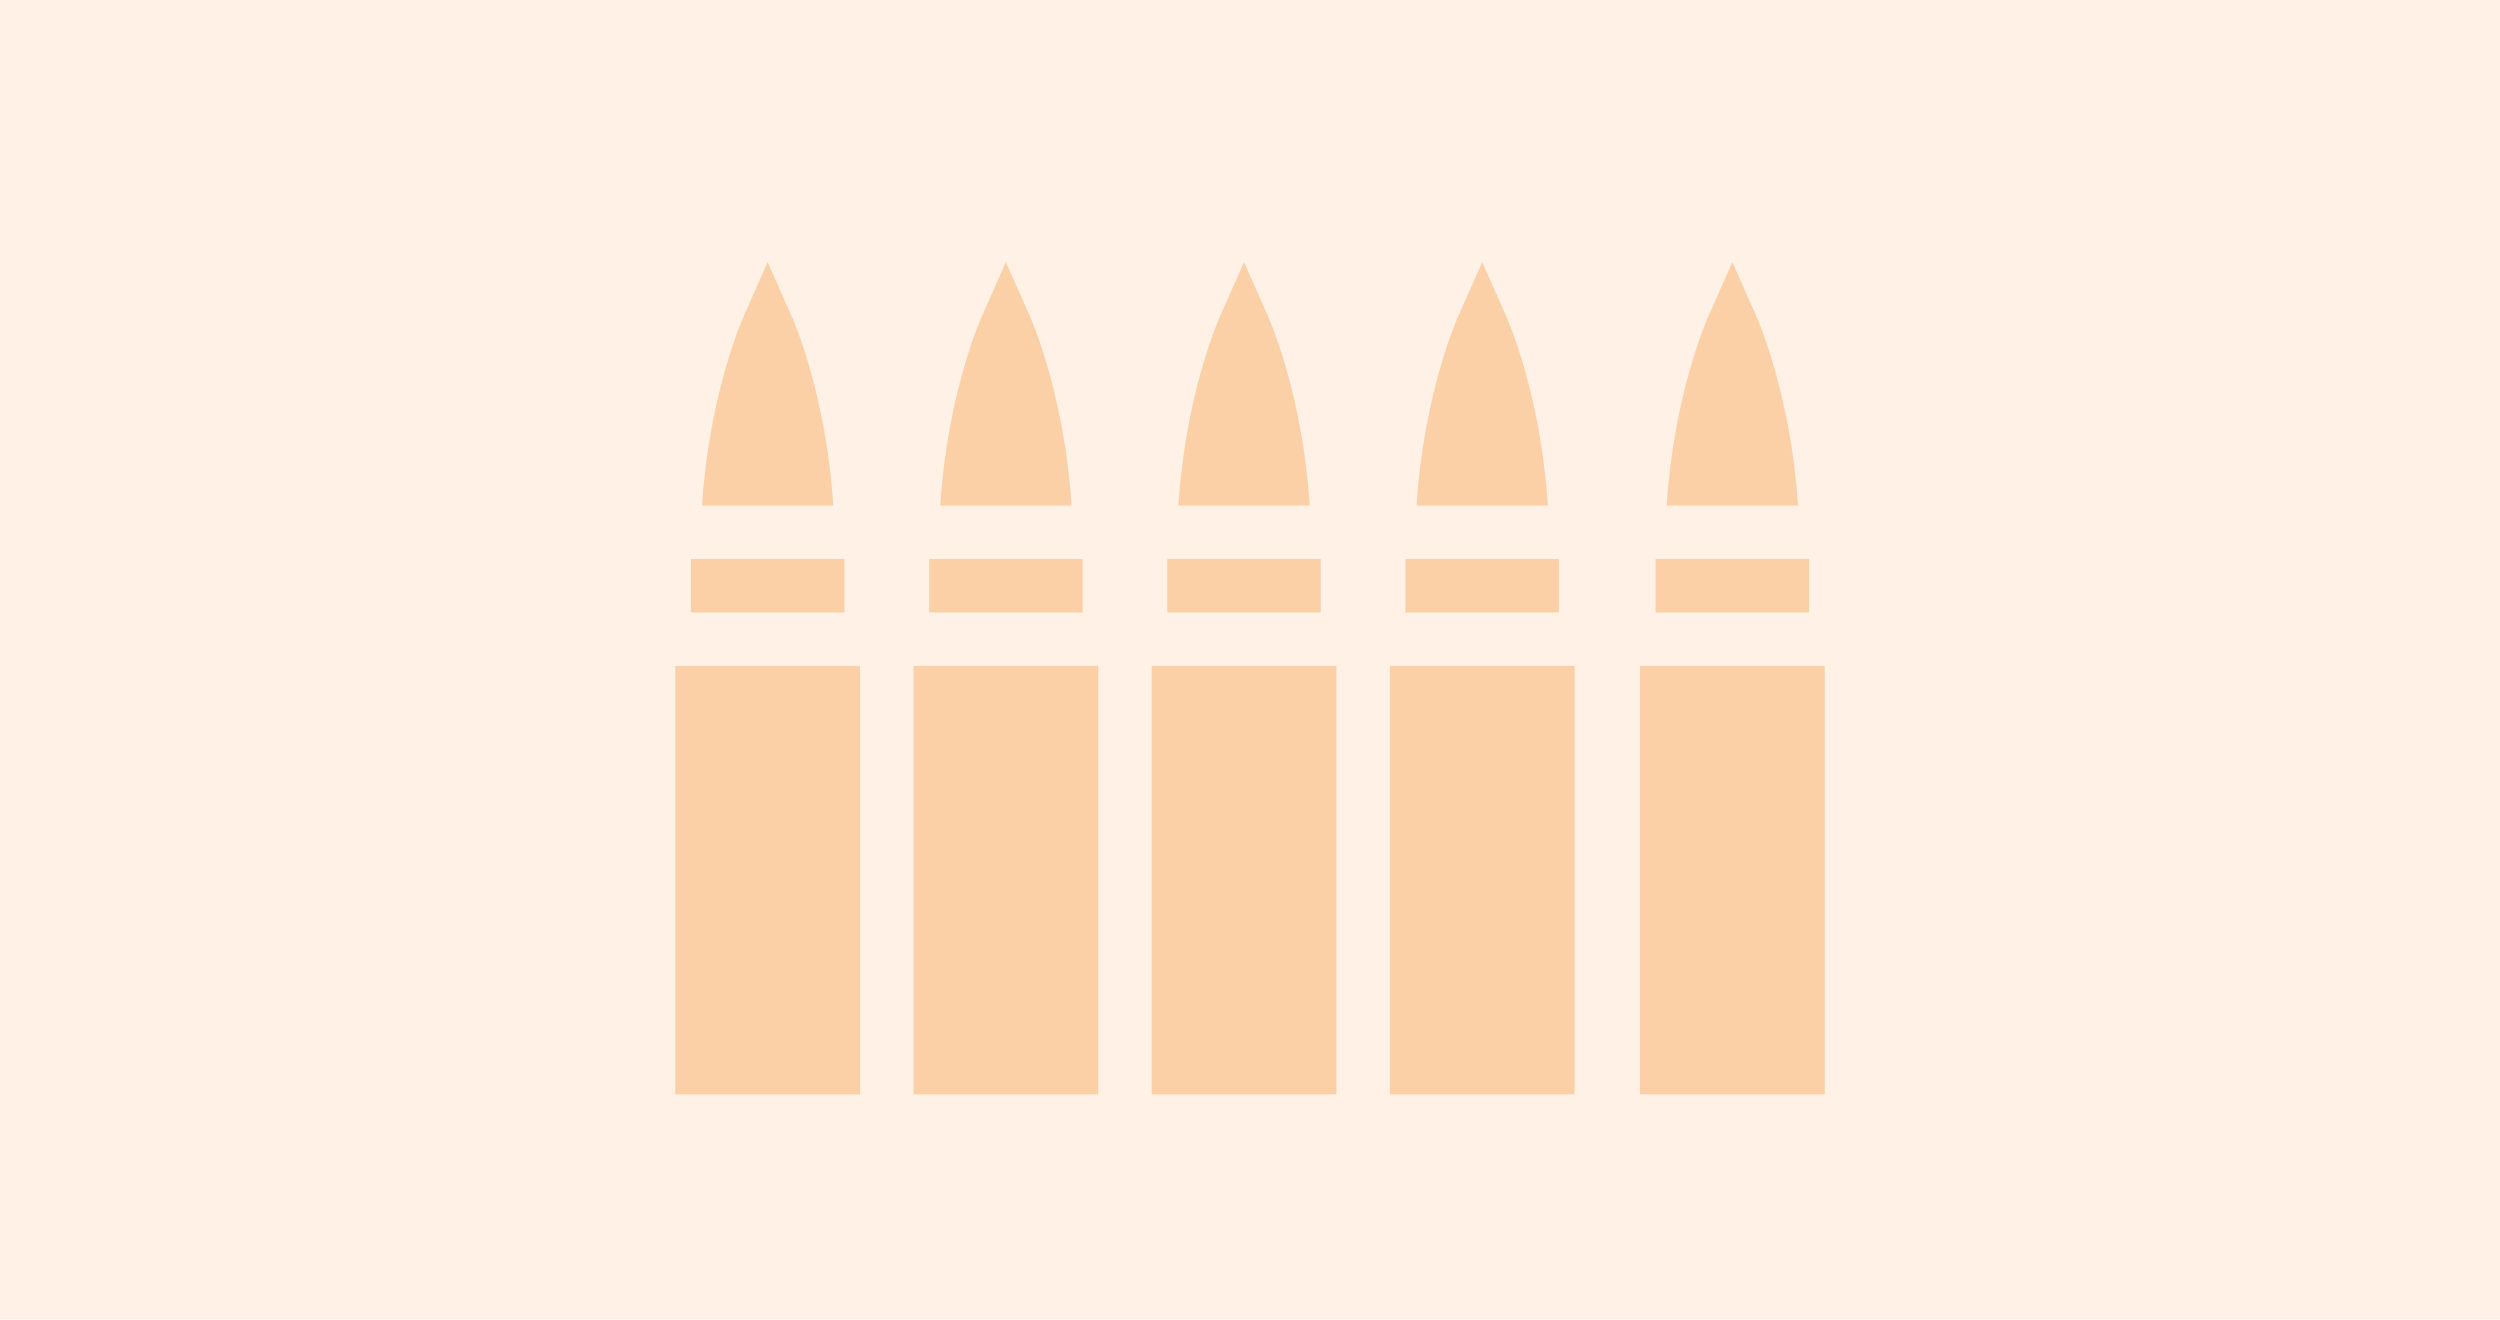
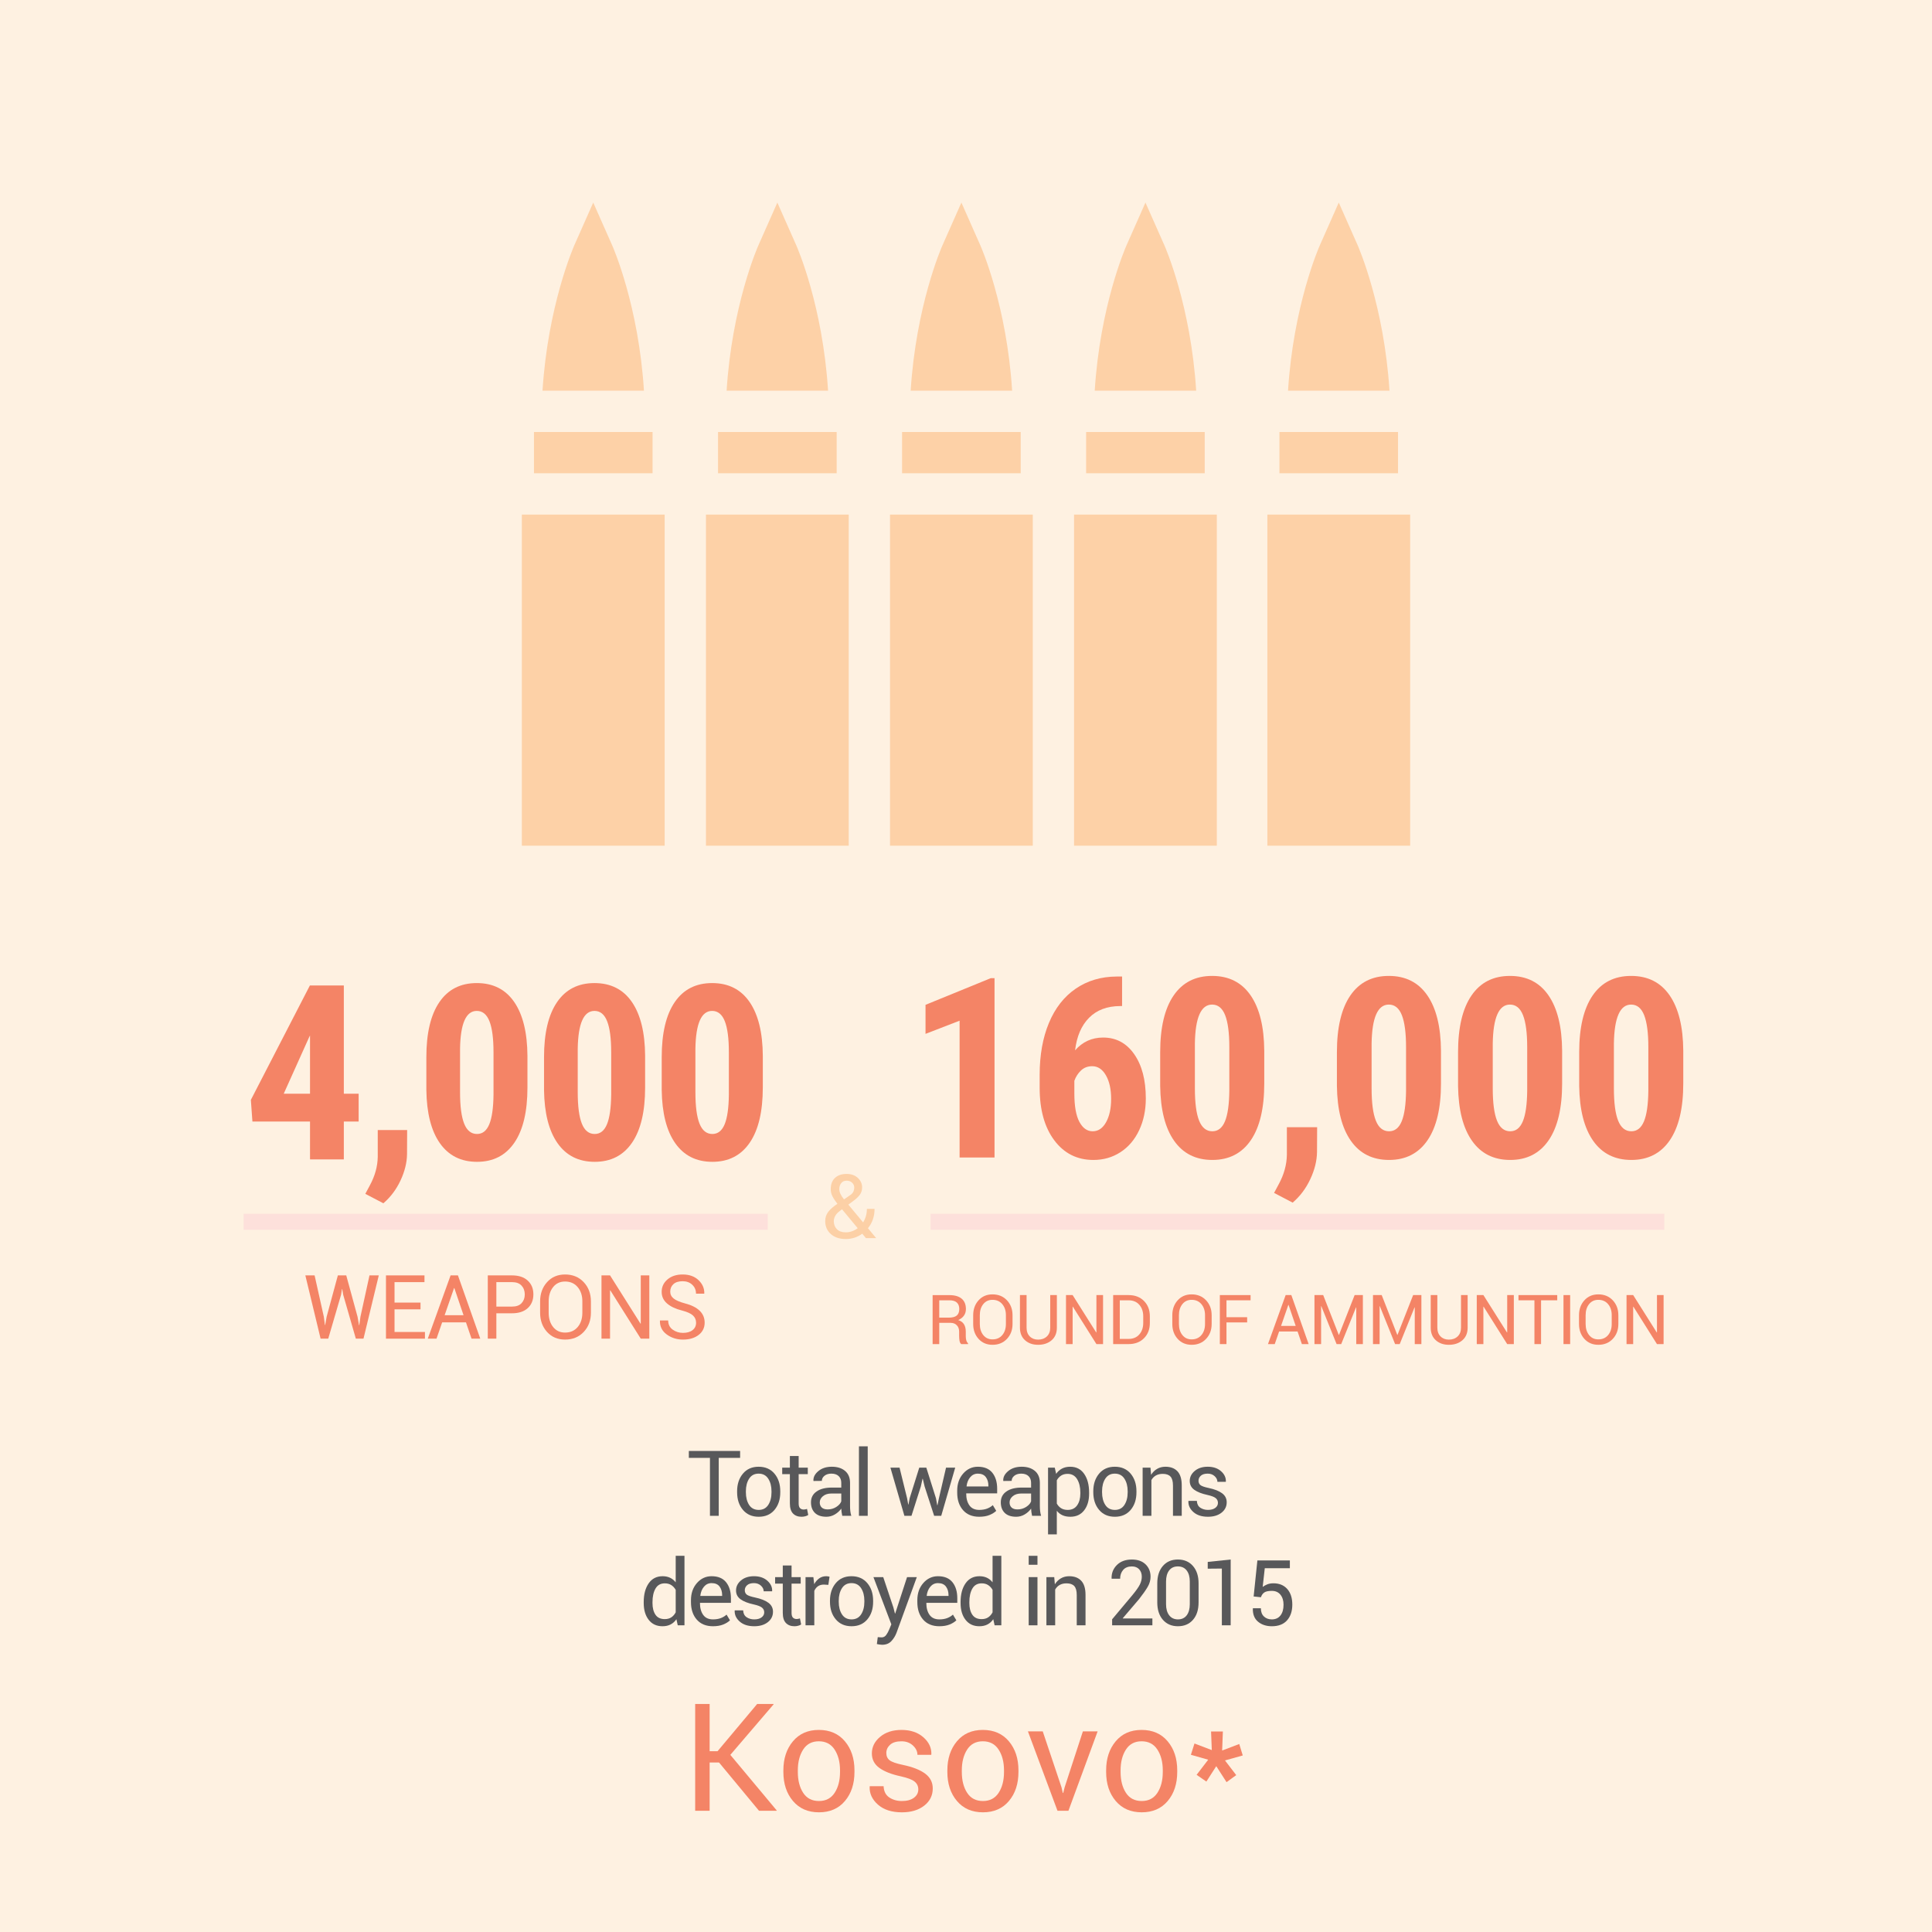
- <svg xmlns="http://www.w3.org/2000/svg" version="1.1" id="Layer_1" x="0px" y="0px" width="360px" height="190px" viewBox="0 0 360 190" enable-background="new 0 0 360 190" xml:space="preserve">
-   <g>
-     <rect fill="#FFF1E5" width="360" height="190" />
+ <svg xmlns="http://www.w3.org/2000/svg" version="1.1" x="0px" y="0px" width="360px" height="360px" viewBox="0 0 360 360" enable-background="new 0 0 360 360" xml:space="preserve">
+   <g id="Layer_1">
+     <g>
+       <rect fill="#FEF1E1" width="360" height="360" />
+     </g>
+     <g>
+       <g id="bullet-1">
+         <path fill="#FDD1A7" d="M119.992,72.8h-18.904c1.01-15.812,5.719-26.614,5.938-27.119l3.515-7.933l3.516,7.933     C114.283,46.186,118.996,56.988,119.992,72.8z M99.496,80.493v7.692h1.83h19.791h0.477v-7.692H99.496z M122.791,95.881H99.664     H97.24v61.706h26.609V95.881H122.791z" />
+       </g>
+       <g id="bullet-2">
+         <path fill="#FDD1A7" d="M154.297,72.8h-18.902c0.998-15.812,5.709-26.614,5.937-27.119l3.516-7.933l3.514,7.933     C148.588,46.186,153.301,56.988,154.297,72.8z M133.795,80.493v7.692h3.43h18.678v-7.692H133.795z M135.549,95.881h-4.004v61.706     h26.602V95.881H135.549z" />
+       </g>
+       <g id="bullet-3">
+         <path fill="#FDD1A7" d="M188.596,72.8h-18.906c0.998-15.812,5.707-26.614,5.938-27.119l3.516-7.933l3.512,7.933     C182.885,46.186,187.596,56.988,188.596,72.8z M168.088,80.493v7.692h5.023h17.084v-7.692H168.088z M171.438,95.881h-5.596     v61.706h26.6V95.881H171.438z" />
+       </g>
+       <g id="bullet-4">
+         <path fill="#FDD1A7" d="M222.889,72.8h-18.904c0.996-15.812,5.709-26.614,5.938-27.119l3.516-7.933l3.516,7.933     C217.18,46.186,221.893,56.988,222.889,72.8z M202.383,80.493v7.692h6.613h15.484v-7.692H202.383z M207.322,95.881h-7.186v61.706     h26.602V95.881H207.322z" />
+       </g>
+       <g id="bullet-5">
+         <path fill="#FDD1A7" d="M258.91,72.8h-18.904c0.996-15.812,5.709-26.614,5.938-27.119l3.516-7.933l3.514,7.933     C253.191,46.186,257.902,56.988,258.91,72.8z M238.404,80.493v7.692h6.613h15.484v-7.692H238.404z M243.344,95.881h-7.186v61.706     h26.602V95.881H243.344z" />
+       </g>
+     </g>
  </g>
-   <g>
-     <g id="bullet-1">
-       <path fill="#FCD0A6" d="M119.992,72.8h-18.904c1.01-15.812,5.719-26.614,5.938-27.119l3.515-7.933l3.516,7.933    C114.283,46.186,118.996,56.988,119.992,72.8z M99.496,80.493v7.692h1.83h19.791h0.477v-7.692H99.496z M122.791,95.881H99.664    H97.24v61.706h26.609V95.881H122.791z" />
+   <g id="Layer_2">
+     <g>
+       <g>
+         <path fill="#F48466" d="M133.98,328.416h-1.75v8.996h-2.693v-19.906h2.693v8.805h1.477l7.383-8.805h3.035l0.027,0.068     l-8.066,9.42l8.641,10.35l-0.027,0.068h-3.268L133.98,328.416z" />
+         <path fill="#F48466" d="M145.971,329.878c0-2.188,0.592-3.99,1.777-5.407c1.185-1.417,2.793-2.126,4.826-2.126     c2.051,0,3.671,0.707,4.86,2.119c1.189,1.413,1.784,3.218,1.784,5.414v0.301c0,2.206-0.593,4.011-1.777,5.414     c-1.185,1.404-2.798,2.105-4.84,2.105c-2.042,0-3.657-0.704-4.847-2.112s-1.784-3.21-1.784-5.407V329.878z M148.664,330.179     c0,1.568,0.33,2.862,0.991,3.883c0.661,1.021,1.643,1.531,2.946,1.531c1.285,0,2.26-0.51,2.926-1.531     c0.665-1.021,0.998-2.315,0.998-3.883v-0.301c0-1.549-0.335-2.839-1.005-3.869c-0.67-1.03-1.652-1.545-2.946-1.545     c-1.285,0-2.258,0.515-2.919,1.545c-0.661,1.03-0.991,2.32-0.991,3.869V330.179z" />
+         <path fill="#F48466" d="M171.113,333.433c0-0.592-0.226-1.075-0.677-1.449c-0.451-0.374-1.306-0.702-2.563-0.984     c-1.741-0.374-3.079-0.897-4.013-1.572c-0.935-0.674-1.401-1.577-1.401-2.707c0-1.203,0.513-2.233,1.538-3.09     c1.025-0.856,2.354-1.285,3.985-1.285c1.677,0,3.035,0.456,4.074,1.367c1.039,0.912,1.536,1.974,1.49,3.186l-0.027,0.082h-2.57     c0-0.638-0.28-1.217-0.841-1.736s-1.27-0.779-2.126-0.779c-0.948,0-1.657,0.214-2.126,0.643c-0.47,0.429-0.704,0.939-0.704,1.531     c0,0.583,0.203,1.035,0.608,1.354c0.405,0.319,1.242,0.611,2.509,0.875c1.813,0.383,3.19,0.925,4.129,1.627     c0.938,0.702,1.408,1.618,1.408,2.748c0,1.313-0.531,2.384-1.593,3.213c-1.062,0.83-2.45,1.244-4.163,1.244     c-1.887,0-3.373-0.479-4.457-1.436c-1.085-0.957-1.6-2.073-1.545-3.35l0.027-0.082h2.57c0.045,0.957,0.401,1.657,1.066,2.099     c0.665,0.442,1.444,0.663,2.338,0.663c0.957,0,1.707-0.203,2.249-0.608C170.842,334.58,171.113,334.062,171.113,333.433z" />
+         <path fill="#F48466" d="M176.527,329.878c0-2.188,0.592-3.99,1.777-5.407c1.185-1.417,2.793-2.126,4.826-2.126     c2.051,0,3.671,0.707,4.86,2.119c1.189,1.413,1.784,3.218,1.784,5.414v0.301c0,2.206-0.593,4.011-1.777,5.414     c-1.185,1.404-2.798,2.105-4.84,2.105c-2.042,0-3.657-0.704-4.847-2.112s-1.784-3.21-1.784-5.407V329.878z M179.221,330.179     c0,1.568,0.33,2.862,0.991,3.883c0.661,1.021,1.643,1.531,2.946,1.531c1.285,0,2.26-0.51,2.926-1.531     c0.665-1.021,0.998-2.315,0.998-3.883v-0.301c0-1.549-0.335-2.839-1.005-3.869c-0.67-1.03-1.652-1.545-2.946-1.545     c-1.285,0-2.258,0.515-2.919,1.545c-0.661,1.03-0.991,2.32-0.991,3.869V330.179z" />
+         <path fill="#F48466" d="M197.801,333.05l0.232,1.039h0.082l0.26-1.039l3.404-10.432h2.748l-5.441,14.793h-2.037l-5.51-14.793     h2.762L197.801,333.05z" />
+         <path fill="#F48466" d="M206.113,329.878c0-2.188,0.592-3.99,1.777-5.407c1.185-1.417,2.793-2.126,4.826-2.126     c2.051,0,3.671,0.707,4.86,2.119c1.189,1.413,1.784,3.218,1.784,5.414v0.301c0,2.206-0.593,4.011-1.777,5.414     c-1.185,1.404-2.798,2.105-4.84,2.105c-2.042,0-3.657-0.704-4.847-2.112s-1.784-3.21-1.784-5.407V329.878z M208.807,330.179     c0,1.568,0.33,2.862,0.991,3.883c0.661,1.021,1.643,1.531,2.946,1.531c1.285,0,2.26-0.51,2.926-1.531     c0.665-1.021,0.998-2.315,0.998-3.883v-0.301c0-1.549-0.335-2.839-1.005-3.869c-0.67-1.03-1.652-1.545-2.946-1.545     c-1.285,0-2.258,0.515-2.919,1.545c-0.661,1.03-0.991,2.32-0.991,3.869V330.179z" />
+         <path fill="#F48466" d="M225.131,327.896l-3.227-0.916l0.67-2.105l3.227,1.23l-0.137-3.473h2.201l-0.137,3.555l3.186-1.217     l0.656,2.133l-3.309,0.93l2.092,2.734l-1.805,1.313l-1.914-2.98l-1.846,2.871l-1.818-1.258L225.131,327.896z" />
+       </g>
+       <g>
+         <path fill="#58585A" d="M137.909,271.653h-3.984v10.799h-1.635v-10.799h-3.935v-1.287h9.554V271.653z" />
+         <path fill="#58585A" d="M137.35,277.878c0-1.328,0.36-2.422,1.079-3.282s1.696-1.291,2.93-1.291c1.245,0,2.229,0.429,2.951,1.286     c0.722,0.858,1.083,1.954,1.083,3.287v0.184c0,1.339-0.36,2.435-1.079,3.287c-0.719,0.852-1.699,1.277-2.938,1.277     s-2.221-0.427-2.942-1.282c-0.723-0.854-1.083-1.949-1.083-3.282V277.878z M138.985,278.062c0,0.951,0.201,1.737,0.602,2.357     c0.401,0.619,0.998,0.93,1.789,0.93c0.78,0,1.373-0.311,1.776-0.93c0.404-0.62,0.606-1.406,0.606-2.357v-0.184     c0-0.94-0.204-1.724-0.61-2.349c-0.407-0.625-1.003-0.938-1.789-0.938c-0.78,0-1.371,0.313-1.772,0.938     c-0.401,0.625-0.602,1.408-0.602,2.349V278.062z" />
+         <path fill="#58585A" d="M148.818,271.304v2.167h1.702v1.212h-1.702v5.453c0,0.421,0.087,0.717,0.261,0.889     c0.175,0.172,0.406,0.258,0.693,0.258c0.094,0,0.199-0.013,0.315-0.038c0.116-0.024,0.213-0.051,0.291-0.079l0.224,1.121     c-0.122,0.1-0.302,0.182-0.54,0.245s-0.473,0.095-0.706,0.095c-0.664,0-1.192-0.2-1.585-0.602s-0.589-1.03-0.589-1.889v-5.453     h-1.428v-1.212h1.428v-2.167H148.818z" />
+         <path fill="#58585A" d="M156.941,282.452c-0.055-0.271-0.098-0.511-0.129-0.718c-0.03-0.208-0.048-0.417-0.054-0.627     c-0.304,0.432-0.701,0.793-1.191,1.083c-0.489,0.291-1.017,0.436-1.581,0.436c-0.935,0-1.647-0.239-2.138-0.718     c-0.489-0.479-0.734-1.139-0.734-1.979c0-0.857,0.347-1.528,1.042-2.013c0.694-0.484,1.636-0.727,2.826-0.727h1.776v-0.888     c0-0.526-0.161-0.942-0.481-1.25c-0.321-0.307-0.775-0.461-1.361-0.461c-0.531,0-0.96,0.133-1.287,0.398s-0.49,0.584-0.49,0.955     l-1.552,0.017l-0.017-0.05c-0.039-0.653,0.267-1.251,0.917-1.793c0.65-0.542,1.49-0.813,2.519-0.813     c1.018,0,1.837,0.259,2.457,0.776s0.93,1.263,0.93,2.236v4.325c0,0.321,0.017,0.631,0.05,0.93s0.094,0.592,0.183,0.88H156.941z      M154.227,281.257c0.592,0,1.126-0.152,1.602-0.457c0.476-0.304,0.786-0.652,0.93-1.045v-1.461h-1.834     c-0.659,0-1.186,0.166-1.582,0.498c-0.396,0.332-0.593,0.722-0.593,1.17c0,0.398,0.125,0.714,0.374,0.946     S153.74,281.257,154.227,281.257z" />
+         <path fill="#58585A" d="M161.686,282.452h-1.635v-12.949h1.635V282.452z" />
+         <path fill="#58585A" d="M169.025,279.182l0.208,1.153h0.05l0.216-1.153l1.793-5.711h1.312l1.801,5.711l0.232,1.286h0.05     l0.266-1.286l1.328-5.711h1.71l-2.606,8.981h-1.32l-1.776-5.471l-0.34-1.428h-0.05l-0.315,1.428l-1.743,5.471h-1.32l-2.606-8.981     h1.702L169.025,279.182z" />
+         <path fill="#58585A" d="M182.461,282.626c-1.29,0-2.295-0.412-3.017-1.236c-0.723-0.824-1.083-1.909-1.083-3.254v-0.365     c0-1.289,0.372-2.356,1.117-3.2c0.744-0.844,1.653-1.266,2.727-1.266c1.201,0,2.102,0.374,2.702,1.12     c0.6,0.748,0.9,1.741,0.9,2.98v0.863h-5.744l-0.025,0.041c0,0.902,0.199,1.635,0.598,2.196s1.007,0.843,1.826,0.843     c0.553,0,1.039-0.079,1.457-0.237c0.418-0.157,0.776-0.375,1.075-0.651l0.639,1.063c-0.321,0.31-0.744,0.571-1.27,0.784     S183.203,282.626,182.461,282.626z M182.204,274.591c-0.57,0-1.042,0.221-1.415,0.66c-0.374,0.44-0.602,1.003-0.685,1.689     l0.017,0.041h4.051v-0.133c0-0.652-0.161-1.192-0.481-1.618S182.873,274.591,182.204,274.591z" />
+         <path fill="#58585A" d="M192.311,282.452c-0.055-0.271-0.098-0.511-0.129-0.718c-0.03-0.208-0.048-0.417-0.054-0.627     c-0.304,0.432-0.701,0.793-1.191,1.083c-0.489,0.291-1.017,0.436-1.581,0.436c-0.935,0-1.647-0.239-2.138-0.718     c-0.489-0.479-0.734-1.139-0.734-1.979c0-0.857,0.347-1.528,1.042-2.013c0.694-0.484,1.636-0.727,2.826-0.727h1.776v-0.888     c0-0.526-0.161-0.942-0.481-1.25c-0.321-0.307-0.775-0.461-1.361-0.461c-0.531,0-0.96,0.133-1.287,0.398s-0.49,0.584-0.49,0.955     l-1.552,0.017l-0.017-0.05c-0.039-0.653,0.267-1.251,0.917-1.793c0.65-0.542,1.49-0.813,2.519-0.813     c1.018,0,1.837,0.259,2.457,0.776s0.93,1.263,0.93,2.236v4.325c0,0.321,0.017,0.631,0.05,0.93s0.094,0.592,0.183,0.88H192.311z      M189.597,281.257c0.592,0,1.126-0.152,1.602-0.457c0.476-0.304,0.786-0.652,0.93-1.045v-1.461h-1.834     c-0.659,0-1.186,0.166-1.582,0.498c-0.396,0.332-0.593,0.722-0.593,1.17c0,0.398,0.125,0.714,0.374,0.946     S189.11,281.257,189.597,281.257z" />
+         <path fill="#58585A" d="M202.941,278.302c0,1.295-0.31,2.34-0.93,3.134s-1.475,1.19-2.565,1.19c-0.553,0-1.039-0.092-1.457-0.277     c-0.417-0.186-0.773-0.464-1.066-0.834v4.391h-1.635v-12.435h1.253l0.257,1.162c0.293-0.432,0.659-0.761,1.096-0.987     c0.437-0.228,0.946-0.341,1.527-0.341c1.112,0,1.977,0.441,2.594,1.324c0.617,0.883,0.925,2.049,0.925,3.499V278.302z      M201.306,278.128c0-1.019-0.201-1.855-0.602-2.512c-0.401-0.655-0.992-0.983-1.772-0.983c-0.47,0-0.872,0.106-1.204,0.319     s-0.601,0.505-0.805,0.876v4.341c0.205,0.371,0.473,0.66,0.805,0.868c0.332,0.207,0.739,0.312,1.22,0.312     c0.775,0,1.361-0.284,1.76-0.852s0.598-1.299,0.598-2.195V278.128z" />
+         <path fill="#58585A" d="M203.718,277.878c0-1.328,0.36-2.422,1.079-3.282s1.696-1.291,2.93-1.291     c1.245,0,2.229,0.429,2.951,1.286c0.722,0.858,1.083,1.954,1.083,3.287v0.184c0,1.339-0.36,2.435-1.079,3.287     c-0.719,0.852-1.699,1.277-2.938,1.277s-2.221-0.427-2.942-1.282c-0.723-0.854-1.083-1.949-1.083-3.282V277.878z      M205.353,278.062c0,0.951,0.201,1.737,0.602,2.357c0.401,0.619,0.998,0.93,1.789,0.93c0.78,0,1.373-0.311,1.776-0.93     c0.404-0.62,0.606-1.406,0.606-2.357v-0.184c0-0.94-0.204-1.724-0.61-2.349c-0.407-0.625-1.003-0.938-1.789-0.938     c-0.78,0-1.371,0.313-1.772,0.938c-0.401,0.625-0.602,1.408-0.602,2.349V278.062z" />
+         <path fill="#58585A" d="M214.373,273.471l0.116,1.337c0.299-0.477,0.674-0.846,1.125-1.108c0.451-0.263,0.964-0.395,1.54-0.395     c0.968,0,1.718,0.283,2.25,0.851s0.797,1.443,0.797,2.627v5.67h-1.635v-5.637c0-0.791-0.156-1.353-0.469-1.685     c-0.313-0.332-0.79-0.498-1.432-0.498c-0.503,0-0.931,0.101-1.283,0.303c-0.351,0.202-0.629,0.485-0.834,0.851v6.666h-1.635     v-8.981H214.373z" />
+         <path fill="#58585A" d="M226.945,280.036c0-0.359-0.137-0.652-0.411-0.879c-0.273-0.228-0.792-0.427-1.556-0.598     c-1.057-0.228-1.869-0.546-2.436-0.955c-0.567-0.409-0.851-0.957-0.851-1.644c0-0.73,0.311-1.355,0.934-1.876     c0.622-0.521,1.429-0.78,2.419-0.78c1.018,0,1.843,0.276,2.474,0.83s0.933,1.198,0.905,1.935l-0.017,0.049h-1.561     c0-0.387-0.17-0.738-0.511-1.054c-0.34-0.315-0.771-0.474-1.291-0.474c-0.576,0-1.006,0.131-1.291,0.391     c-0.285,0.26-0.428,0.57-0.428,0.93c0,0.354,0.123,0.628,0.369,0.822c0.247,0.193,0.754,0.37,1.523,0.531     c1.101,0.232,1.937,0.562,2.507,0.987s0.855,0.982,0.855,1.669c0,0.797-0.322,1.446-0.967,1.95     c-0.645,0.504-1.487,0.755-2.527,0.755c-1.146,0-2.047-0.29-2.706-0.871s-0.971-1.259-0.938-2.033l0.017-0.051h1.561     c0.028,0.582,0.244,1.006,0.647,1.274s0.877,0.403,1.419,0.403c0.581,0,1.036-0.124,1.365-0.37     C226.78,280.732,226.945,280.419,226.945,280.036z" />
+         <path fill="#58585A" d="M119.947,298.528c0-1.445,0.309-2.609,0.926-3.495c0.617-0.886,1.481-1.328,2.594-1.328     c0.526,0,0.992,0.097,1.398,0.29c0.407,0.194,0.754,0.477,1.042,0.848v-4.939h1.635v12.949h-1.253l-0.249-1.137     c-0.293,0.432-0.656,0.758-1.087,0.979c-0.432,0.222-0.933,0.332-1.502,0.332c-1.096,0-1.954-0.396-2.573-1.19     s-0.93-1.839-0.93-3.134V298.528z M121.582,298.702c0,0.907,0.186,1.634,0.556,2.179s0.946,0.817,1.727,0.817     c0.487,0,0.896-0.11,1.229-0.332c0.332-0.221,0.603-0.531,0.813-0.93v-4.191c-0.21-0.371-0.483-0.665-0.817-0.884     c-0.335-0.219-0.738-0.328-1.208-0.328c-0.786,0-1.365,0.323-1.739,0.972c-0.373,0.646-0.56,1.488-0.56,2.523V298.702z" />
+         <path fill="#58585A" d="M132.851,303.026c-1.29,0-2.295-0.412-3.017-1.236c-0.723-0.824-1.083-1.909-1.083-3.254v-0.365     c0-1.289,0.372-2.356,1.117-3.2c0.744-0.844,1.653-1.266,2.727-1.266c1.201,0,2.102,0.374,2.702,1.12     c0.6,0.748,0.9,1.741,0.9,2.98v0.863h-5.744l-0.025,0.041c0,0.902,0.199,1.635,0.598,2.196s1.007,0.843,1.826,0.843     c0.553,0,1.039-0.079,1.457-0.237c0.418-0.157,0.776-0.375,1.075-0.651l0.639,1.063c-0.321,0.31-0.744,0.571-1.27,0.784     S133.593,303.026,132.851,303.026z M132.594,294.991c-0.57,0-1.042,0.221-1.415,0.66c-0.374,0.44-0.602,1.003-0.685,1.689     l0.017,0.041h4.051v-0.133c0-0.652-0.161-1.192-0.481-1.618S133.263,294.991,132.594,294.991z" />
+         <path fill="#58585A" d="M142.402,300.437c0-0.359-0.137-0.652-0.411-0.879c-0.273-0.228-0.792-0.427-1.556-0.598     c-1.057-0.228-1.869-0.546-2.436-0.955c-0.567-0.409-0.851-0.957-0.851-1.644c0-0.73,0.311-1.355,0.934-1.876     c0.622-0.521,1.429-0.78,2.419-0.78c1.018,0,1.843,0.276,2.474,0.83s0.933,1.198,0.905,1.935l-0.017,0.049h-1.561     c0-0.387-0.17-0.738-0.511-1.054c-0.34-0.315-0.771-0.474-1.291-0.474c-0.576,0-1.006,0.131-1.291,0.391     c-0.285,0.26-0.428,0.57-0.428,0.93c0,0.354,0.123,0.628,0.369,0.822c0.247,0.193,0.754,0.37,1.523,0.531     c1.101,0.232,1.937,0.562,2.507,0.987s0.855,0.982,0.855,1.669c0,0.797-0.322,1.446-0.967,1.95     c-0.645,0.504-1.487,0.755-2.527,0.755c-1.146,0-2.047-0.29-2.706-0.871s-0.971-1.259-0.938-2.033l0.017-0.051h1.561     c0.028,0.582,0.244,1.006,0.647,1.274s0.877,0.403,1.419,0.403c0.581,0,1.036-0.124,1.365-0.37     C142.237,301.133,142.402,300.819,142.402,300.437z" />
+         <path fill="#58585A" d="M147.496,291.704v2.167h1.702v1.212h-1.702v5.453c0,0.421,0.087,0.717,0.261,0.889     c0.175,0.172,0.406,0.258,0.693,0.258c0.094,0,0.199-0.013,0.315-0.038c0.116-0.024,0.213-0.051,0.291-0.079l0.224,1.121     c-0.122,0.1-0.302,0.182-0.54,0.245s-0.473,0.095-0.706,0.095c-0.664,0-1.192-0.2-1.585-0.602s-0.589-1.03-0.589-1.889v-5.453     h-1.428v-1.212h1.428v-2.167H147.496z" />
+         <path fill="#58585A" d="M154.349,295.315l-0.838-0.05c-0.432,0-0.795,0.103-1.092,0.308c-0.296,0.204-0.524,0.492-0.685,0.863     v6.416h-1.635v-8.981h1.461l0.158,1.312c0.254-0.465,0.568-0.827,0.942-1.088c0.373-0.26,0.804-0.39,1.291-0.39     c0.122,0,0.238,0.01,0.349,0.029s0.202,0.04,0.274,0.062L154.349,295.315z" />
+         <path fill="#58585A" d="M154.652,298.278c0-1.328,0.36-2.422,1.079-3.282s1.696-1.291,2.93-1.291     c1.245,0,2.229,0.429,2.951,1.286c0.722,0.858,1.083,1.954,1.083,3.287v0.184c0,1.339-0.36,2.435-1.079,3.287     c-0.719,0.852-1.699,1.277-2.938,1.277s-2.221-0.427-2.942-1.282c-0.723-0.854-1.083-1.949-1.083-3.282V298.278z      M156.288,298.462c0,0.951,0.201,1.737,0.602,2.357c0.401,0.619,0.998,0.93,1.789,0.93c0.78,0,1.373-0.311,1.776-0.93     c0.404-0.62,0.606-1.406,0.606-2.357v-0.184c0-0.94-0.204-1.724-0.61-2.349c-0.407-0.625-1.003-0.938-1.789-0.938     c-0.78,0-1.371,0.313-1.772,0.938c-0.401,0.625-0.602,1.408-0.602,2.349V298.462z" />
+         <path fill="#58585A" d="M166.469,299.524l0.291,1.129h0.05l2.208-6.782h1.818l-3.777,10.359     c-0.227,0.604-0.552,1.129-0.975,1.577c-0.424,0.448-0.995,0.672-1.714,0.672c-0.133,0-0.302-0.015-0.506-0.045     s-0.362-0.06-0.473-0.088l0.166-1.286c-0.033-0.006,0.065,0,0.294,0.017c0.23,0.017,0.375,0.025,0.436,0.025     c0.349,0,0.634-0.155,0.855-0.465c0.221-0.311,0.407-0.653,0.556-1.029l0.39-0.938l-3.337-8.799h1.826L166.469,299.524z" />
+         <path fill="#58585A" d="M175.032,303.026c-1.29,0-2.295-0.412-3.017-1.236c-0.723-0.824-1.083-1.909-1.083-3.254v-0.365     c0-1.289,0.372-2.356,1.117-3.2c0.744-0.844,1.653-1.266,2.727-1.266c1.201,0,2.102,0.374,2.702,1.12     c0.6,0.748,0.9,1.741,0.9,2.98v0.863h-5.744l-0.025,0.041c0,0.902,0.199,1.635,0.598,2.196s1.007,0.843,1.826,0.843     c0.553,0,1.039-0.079,1.457-0.237c0.418-0.157,0.776-0.375,1.075-0.651l0.639,1.063c-0.321,0.31-0.744,0.571-1.27,0.784     S175.774,303.026,175.032,303.026z M174.775,294.991c-0.57,0-1.042,0.221-1.415,0.66c-0.374,0.44-0.602,1.003-0.685,1.689     l0.017,0.041h4.051v-0.133c0-0.652-0.161-1.192-0.481-1.618S175.444,294.991,174.775,294.991z" />
+         <path fill="#58585A" d="M178.989,298.528c0-1.445,0.309-2.609,0.926-3.495c0.617-0.886,1.481-1.328,2.594-1.328     c0.526,0,0.992,0.097,1.398,0.29c0.407,0.194,0.754,0.477,1.042,0.848v-4.939h1.635v12.949h-1.253l-0.249-1.137     c-0.293,0.432-0.656,0.758-1.087,0.979c-0.432,0.222-0.933,0.332-1.502,0.332c-1.096,0-1.954-0.396-2.573-1.19     s-0.93-1.839-0.93-3.134V298.528z M180.624,298.702c0,0.907,0.186,1.634,0.556,2.179s0.946,0.817,1.727,0.817     c0.487,0,0.896-0.11,1.229-0.332c0.332-0.221,0.603-0.531,0.813-0.93v-4.191c-0.21-0.371-0.483-0.665-0.817-0.884     c-0.335-0.219-0.738-0.328-1.208-0.328c-0.786,0-1.365,0.323-1.739,0.972c-0.373,0.646-0.56,1.488-0.56,2.523V298.702z" />
+         <path fill="#58585A" d="M193.317,291.571h-1.635v-1.668h1.635V291.571z M193.317,302.853h-1.635v-8.981h1.635V302.853z" />
+         <path fill="#58585A" d="M196.443,293.871l0.116,1.337c0.299-0.477,0.674-0.846,1.125-1.108c0.451-0.263,0.964-0.395,1.54-0.395     c0.968,0,1.718,0.283,2.25,0.851s0.797,1.443,0.797,2.627v5.67h-1.635v-5.637c0-0.791-0.156-1.353-0.469-1.685     c-0.313-0.332-0.79-0.498-1.432-0.498c-0.503,0-0.931,0.101-1.283,0.303c-0.351,0.202-0.629,0.485-0.834,0.851v6.666h-1.635     v-8.981H196.443z" />
+         <path fill="#58585A" d="M214.732,302.853h-7.504v-1.121l3.793-4.523c0.675-0.819,1.133-1.471,1.374-1.955     c0.241-0.484,0.361-0.973,0.361-1.465c0-0.559-0.163-1.017-0.49-1.374c-0.327-0.356-0.777-0.535-1.353-0.535     c-0.714,0-1.258,0.219-1.631,0.655c-0.374,0.438-0.561,0.982-0.561,1.636h-1.577l-0.017-0.05     c-0.028-0.985,0.302-1.819,0.988-2.503s1.619-1.024,2.797-1.024c1.079,0,1.929,0.299,2.548,0.896s0.93,1.369,0.93,2.315     c0,0.637-0.176,1.259-0.527,1.868c-0.352,0.608-0.887,1.372-1.606,2.291l-3.046,3.568l0.017,0.042h5.503V302.853z" />
+         <path fill="#58585A" d="M223.336,298.586c0,1.367-0.347,2.448-1.042,3.245c-0.694,0.797-1.628,1.195-2.801,1.195     c-1.167,0-2.102-0.398-2.801-1.195c-0.7-0.797-1.05-1.878-1.05-3.245v-3.553c0-1.355,0.347-2.435,1.042-3.237     c0.695-0.803,1.626-1.203,2.793-1.203c1.173,0,2.11,0.4,2.81,1.203c0.7,0.803,1.05,1.882,1.05,3.237V298.586z M221.701,294.692     c0-0.868-0.194-1.555-0.581-2.059c-0.387-0.503-0.935-0.755-1.644-0.755c-0.703,0-1.245,0.252-1.627,0.755     c-0.382,0.504-0.573,1.19-0.573,2.059v4.226c0,0.869,0.195,1.558,0.585,2.067c0.391,0.509,0.934,0.764,1.631,0.764     c0.708,0,1.253-0.254,1.635-0.76c0.382-0.507,0.573-1.197,0.573-2.071V294.692z" />
+         <path fill="#58585A" d="M229.318,302.853h-1.644v-10.575l-2.631,0.024v-1.262l4.275-0.447V302.853z" />
+         <path fill="#58585A" d="M233.598,297.481l0.697-6.715h6.051v1.453h-4.673l-0.39,3.478c0.26-0.193,0.548-0.353,0.863-0.478     c0.315-0.124,0.675-0.189,1.079-0.195c1.118-0.011,1.994,0.34,2.627,1.051c0.634,0.711,0.951,1.687,0.951,2.926     c0,1.212-0.325,2.186-0.975,2.922c-0.65,0.736-1.598,1.104-2.843,1.104c-1.024,0-1.876-0.279-2.557-0.838     s-1.007-1.381-0.979-2.465l0.017-0.051h1.478c0,0.659,0.189,1.17,0.569,1.532c0.379,0.362,0.87,0.544,1.473,0.544     c0.692,0,1.229-0.244,1.61-0.73c0.382-0.487,0.573-1.154,0.573-2.001c0-0.77-0.192-1.392-0.577-1.868     c-0.384-0.476-0.92-0.713-1.606-0.713c-0.642,0-1.107,0.097-1.395,0.29s-0.501,0.492-0.639,0.896L233.598,297.481z" />
+       </g>
    </g>
-     <g id="bullet-2">
-       <path fill="#FCD0A6" d="M154.297,72.8h-18.902c0.998-15.812,5.709-26.614,5.937-27.119l3.516-7.933l3.514,7.933    C148.588,46.186,153.301,56.988,154.297,72.8z M133.795,80.493v7.692h3.43h18.678v-7.692H133.795z M135.549,95.881h-4.004v61.706    h26.602V95.881H135.549z" />
-     </g>
-     <g id="bullet-3">
-       <path fill="#FCD0A6" d="M188.596,72.8h-18.906c0.998-15.812,5.707-26.614,5.938-27.119l3.516-7.933l3.512,7.933    C182.885,46.186,187.596,56.988,188.596,72.8z M168.088,80.493v7.692h5.023h17.084v-7.692H168.088z M171.438,95.881h-5.596v61.706    h26.6V95.881H171.438z" />
-     </g>
-     <g id="bullet-4">
-       <path fill="#FCD0A6" d="M222.889,72.8h-18.904c0.996-15.812,5.709-26.614,5.938-27.119l3.516-7.933l3.516,7.933    C217.18,46.186,221.893,56.988,222.889,72.8z M202.383,80.493v7.692h6.613h15.484v-7.692H202.383z M207.322,95.881h-7.186v61.706    h26.602V95.881H207.322z" />
-     </g>
-     <g id="bullet-5">
-       <path fill="#FCD0A6" d="M258.91,72.8h-18.904c0.996-15.812,5.709-26.614,5.938-27.119l3.516-7.933l3.514,7.933    C253.191,46.186,257.902,56.988,258.91,72.8z M238.404,80.493v7.692h6.613h15.484v-7.692H238.404z M243.344,95.881h-7.186v61.706    h26.602V95.881H243.344z" />
+     <g>
+       <g>
+         <path fill="#F48466" d="M60.34,245.351l0.203,1.547l0.048,0.008l0.275-1.555l2.089-7.701h1.563l2.105,7.701l0.275,1.579h0.049     l0.218-1.579l1.684-7.701h1.733l-2.851,11.79h-1.425l-2.356-8.178l-0.179-1.061h-0.048l-0.17,1.061l-2.389,8.178h-1.425     l-2.842-11.79h1.725L60.34,245.351z" />
+         <path fill="#F48466" d="M78.357,243.975h-4.842v4.219h5.668v1.247H71.92v-11.79h7.175v1.255h-5.58v3.814h4.842V243.975z" />
+         <path fill="#F48466" d="M86.828,246.404h-4.438l-1.053,3.037H79.71l4.251-11.79h1.369l4.162,11.79h-1.628L86.828,246.404z      M82.852,245.068h3.522l-1.717-5.061h-0.048L82.852,245.068z" />
+         <path fill="#F48466" d="M92.488,244.711v4.729h-1.595v-11.79h4.51c1.258,0,2.236,0.324,2.936,0.972     c0.699,0.648,1.049,1.501,1.049,2.559c0,1.069-0.35,1.924-1.049,2.567s-1.678,0.963-2.936,0.963H92.488z M92.488,243.464h2.915     c0.799,0,1.396-0.214,1.79-0.644c0.394-0.429,0.591-0.97,0.591-1.624s-0.198-1.199-0.595-1.636     c-0.397-0.438-0.992-0.656-1.786-0.656h-2.915V243.464z" />
+         <path fill="#F48466" d="M110.108,244.598c0,1.441-0.446,2.637-1.34,3.587s-2.053,1.425-3.478,1.425     c-1.377,0-2.496-0.475-3.356-1.425c-0.861-0.95-1.292-2.146-1.292-3.587v-2.097c0-1.436,0.431-2.632,1.292-3.587     c0.861-0.956,1.979-1.433,3.356-1.433c1.425,0,2.584,0.477,3.478,1.429s1.34,2.15,1.34,3.591V244.598z M108.514,242.485     c0-1.08-0.292-1.965-0.875-2.656c-0.583-0.691-1.365-1.036-2.348-1.036c-0.929,0-1.67,0.345-2.223,1.036     c-0.553,0.691-0.83,1.577-0.83,2.656v2.113c0,1.09,0.276,1.981,0.83,2.672s1.294,1.036,2.223,1.036     c0.987,0,1.771-0.344,2.352-1.032c0.581-0.688,0.871-1.581,0.871-2.676V242.485z" />
+         <path fill="#F48466" d="M120.992,249.44h-1.595l-5.676-9.004l-0.049,0.016v8.988h-1.595v-11.79h1.595l5.677,8.997l0.048-0.017     v-8.98h1.595V249.44z" />
+         <path fill="#F48466" d="M129.705,246.469c0-0.535-0.191-0.982-0.575-1.344c-0.383-0.362-1.058-0.669-2.024-0.923     c-1.199-0.296-2.134-0.734-2.806-1.312c-0.672-0.578-1.008-1.304-1.008-2.178c0-0.923,0.361-1.692,1.085-2.308     c0.724-0.616,1.663-0.923,2.818-0.923c1.242,0,2.231,0.352,2.968,1.057s1.094,1.526,1.073,2.466l-0.024,0.048h-1.522     c0-0.669-0.234-1.223-0.701-1.66c-0.467-0.438-1.064-0.656-1.793-0.656c-0.745,0-1.316,0.181-1.712,0.543     c-0.397,0.361-0.595,0.831-0.595,1.409c0,0.513,0.217,0.941,0.652,1.284s1.141,0.644,2.117,0.903     c1.188,0.308,2.092,0.761,2.713,1.36c0.621,0.599,0.931,1.339,0.931,2.219c0,0.95-0.374,1.714-1.122,2.292     c-0.748,0.578-1.724,0.866-2.927,0.866c-1.14,0-2.145-0.318-3.017-0.956c-0.872-0.637-1.294-1.49-1.268-2.559l0.017-0.049h1.522     c0,0.74,0.28,1.311,0.842,1.713s1.196,0.603,1.903,0.603c0.755,0,1.354-0.17,1.793-0.51     C129.485,247.513,129.705,247.052,129.705,246.469z" />
+       </g>
+       <g>
+         <path fill="#FCD0A6" d="M153.767,227.531c0-0.658,0.19-1.235,0.571-1.729c0.38-0.494,0.948-0.989,1.704-1.486     c-0.421-0.535-0.734-1.011-0.939-1.429c-0.205-0.418-0.308-0.849-0.308-1.292c0-0.912,0.264-1.615,0.79-2.109     c0.526-0.494,1.251-0.741,2.174-0.741c0.853,0,1.547,0.246,2.081,0.737s0.802,1.083,0.802,1.773c0,0.529-0.142,0.987-0.425,1.373     c-0.283,0.386-0.703,0.781-1.259,1.186l-0.882,0.648l2.753,3.312c0.221-0.351,0.394-0.74,0.518-1.166     c0.125-0.427,0.187-0.877,0.187-1.353h1.425c0,0.713-0.105,1.372-0.316,1.976s-0.516,1.147-0.915,1.627l1.498,1.806l-0.016,0.041     h-1.854l-0.688-0.826c-0.432,0.324-0.91,0.571-1.434,0.741s-1.066,0.255-1.627,0.255c-1.171,0-2.104-0.31-2.797-0.931     C154.113,229.323,153.767,228.519,153.767,227.531z M157.605,229.628c0.389,0,0.772-0.066,1.15-0.198s0.734-0.322,1.069-0.571     l-2.923-3.522l-0.324,0.235c-0.492,0.367-0.817,0.718-0.976,1.053c-0.159,0.334-0.238,0.637-0.238,0.907     c0,0.61,0.191,1.112,0.575,1.506S156.876,229.628,157.605,229.628z M156.391,221.579c0,0.286,0.072,0.584,0.218,0.895     s0.365,0.649,0.656,1.016l1.118-0.769c0.308-0.205,0.517-0.428,0.627-0.668c0.11-0.24,0.166-0.506,0.166-0.797     c0-0.329-0.131-0.621-0.393-0.875S158.18,220,157.759,220c-0.438,0-0.774,0.153-1.012,0.458     C156.509,220.763,156.391,221.137,156.391,221.579z" />
+       </g>
+       <g>
+         <path fill="#F48466" d="M175.016,246.494v3.958h-1.236v-9.126h3.124c1,0,1.763,0.222,2.29,0.665     c0.526,0.443,0.79,1.087,0.79,1.932c0,0.468-0.122,0.876-0.367,1.223c-0.244,0.347-0.601,0.623-1.069,0.828     c0.502,0.163,0.862,0.427,1.082,0.793c0.22,0.366,0.329,0.818,0.329,1.358v0.859c0,0.284,0.031,0.54,0.094,0.765     c0.063,0.226,0.171,0.41,0.326,0.552v0.15h-1.273c-0.163-0.142-0.268-0.351-0.314-0.627c-0.046-0.276-0.069-0.56-0.069-0.853     v-0.834c0-0.494-0.145-0.891-0.433-1.192c-0.289-0.301-0.676-0.452-1.161-0.452H175.016z M175.016,245.522h1.763     c0.698,0,1.201-0.133,1.508-0.398s0.461-0.67,0.461-1.214c0-0.514-0.149-0.913-0.449-1.195c-0.299-0.282-0.764-0.423-1.396-0.423     h-1.888V245.522z" />
+         <path fill="#F48466" d="M188.671,246.701c0,1.117-0.346,2.043-1.038,2.779c-0.692,0.736-1.59,1.104-2.694,1.104     c-1.066,0-1.933-0.368-2.6-1.104s-1-1.662-1-2.779v-1.625c0-1.112,0.333-2.039,1-2.779s1.534-1.11,2.6-1.11     c1.104,0,2.002,0.369,2.694,1.107c0.692,0.738,1.038,1.666,1.038,2.782V246.701z M187.436,245.064     c0-0.836-0.226-1.522-0.678-2.058c-0.451-0.535-1.058-0.803-1.819-0.803c-0.719,0-1.293,0.268-1.722,0.803     c-0.429,0.536-0.643,1.221-0.643,2.058v1.637c0,0.845,0.214,1.535,0.643,2.07c0.429,0.536,1.003,0.803,1.722,0.803     c0.765,0,1.373-0.267,1.822-0.8s0.674-1.224,0.674-2.073V245.064z" />
+         <path fill="#F48466" d="M196.933,241.319v6.065c0,1.004-0.326,1.788-0.979,2.353c-0.652,0.564-1.493,0.847-2.521,0.847     c-0.991,0-1.803-0.283-2.434-0.85c-0.631-0.566-0.947-1.35-0.947-2.349v-6.065h1.235v6.065c0,0.699,0.2,1.245,0.599,1.64     c0.399,0.396,0.915,0.593,1.546,0.593c0.669,0,1.214-0.197,1.634-0.593c0.42-0.395,0.63-0.941,0.63-1.64v-6.065H196.933z" />
+         <path fill="#F48466" d="M205.539,250.452h-1.236l-4.397-6.975l-0.038,0.013v6.962h-1.235v-9.133h1.235l4.397,6.969l0.037-0.013     v-6.956h1.236V250.452z" />
+         <path fill="#F48466" d="M207.421,250.452v-9.133h2.873c1.191,0,2.15,0.367,2.876,1.101s1.088,1.682,1.088,2.845v1.249     c0,1.167-0.362,2.115-1.088,2.844c-0.726,0.73-1.685,1.095-2.876,1.095H207.421z M208.656,242.292v7.195h1.638     c0.845,0,1.511-0.278,1.998-0.834s0.731-1.269,0.731-2.139v-1.261c0-0.861-0.244-1.57-0.731-2.126     c-0.487-0.556-1.153-0.834-1.998-0.834H208.656z" />
+         <path fill="#F48466" d="M225.775,246.701c0,1.117-0.346,2.043-1.038,2.779s-1.59,1.104-2.694,1.104     c-1.066,0-1.934-0.368-2.601-1.104s-1-1.662-1-2.779v-1.625c0-1.112,0.333-2.039,1-2.779s1.534-1.11,2.601-1.11     c1.104,0,2.002,0.369,2.694,1.107c0.692,0.738,1.038,1.666,1.038,2.782V246.701z M224.539,245.064     c0-0.836-0.226-1.522-0.677-2.058c-0.452-0.535-1.058-0.803-1.819-0.803c-0.72,0-1.293,0.268-1.722,0.803     c-0.429,0.536-0.643,1.221-0.643,2.058v1.637c0,0.845,0.214,1.535,0.643,2.07c0.429,0.536,1.002,0.803,1.722,0.803     c0.765,0,1.372-0.267,1.822-0.8c0.449-0.533,0.674-1.224,0.674-2.073V245.064z" />
+         <path fill="#F48466" d="M232.387,246.413h-3.852v4.04H227.3v-9.133h5.727v0.972h-4.491v3.149h3.852V246.413z" />
+         <path fill="#F48466" d="M241.783,248.1h-3.438l-0.815,2.352h-1.261l3.293-9.133h1.061l3.224,9.133h-1.261L241.783,248.1z      M238.704,247.065h2.729l-1.33-3.92h-0.038L238.704,247.065z" />
+         <path fill="#F48466" d="M249.461,248.74h0.038l2.917-7.42h1.537v9.133h-1.236v-6.843l-0.038-0.006l-2.766,6.85h-0.859     l-2.848-7.076l-0.038,0.006v7.069h-1.235v-9.133h1.625L249.461,248.74z" />
+         <path fill="#F48466" d="M260.363,248.74h0.038l2.917-7.42h1.537v9.133h-1.235v-6.843l-0.038-0.006l-2.766,6.85h-0.859     l-2.848-7.076l-0.038,0.006v7.069h-1.235v-9.133h1.624L260.363,248.74z" />
+         <path fill="#F48466" d="M273.474,241.319v6.065c0,1.004-0.326,1.788-0.979,2.353c-0.652,0.564-1.493,0.847-2.521,0.847     c-0.991,0-1.803-0.283-2.434-0.85c-0.631-0.566-0.947-1.35-0.947-2.349v-6.065h1.235v6.065c0,0.699,0.2,1.245,0.599,1.64     c0.399,0.396,0.915,0.593,1.546,0.593c0.669,0,1.214-0.197,1.634-0.593c0.42-0.395,0.63-0.941,0.63-1.64v-6.065H273.474z" />
+         <path fill="#F48466" d="M282.08,250.452h-1.236l-4.397-6.975l-0.038,0.013v6.962h-1.235v-9.133h1.235l4.397,6.969l0.037-0.013     v-6.956h1.236V250.452z" />
+         <path fill="#F48466" d="M290.166,242.292h-3.011v8.161h-1.235v-8.161h-2.973v-0.972h7.22V242.292z" />
+         <path fill="#F48466" d="M292.574,250.452h-1.242v-9.133h1.242V250.452z" />
+         <path fill="#F48466" d="M301.557,246.701c0,1.117-0.346,2.043-1.038,2.779c-0.692,0.736-1.59,1.104-2.694,1.104     c-1.066,0-1.933-0.368-2.6-1.104s-1-1.662-1-2.779v-1.625c0-1.112,0.333-2.039,1-2.779s1.534-1.11,2.6-1.11     c1.104,0,2.002,0.369,2.694,1.107c0.692,0.738,1.038,1.666,1.038,2.782V246.701z M300.321,245.064     c0-0.836-0.226-1.522-0.678-2.058c-0.451-0.535-1.058-0.803-1.819-0.803c-0.719,0-1.293,0.268-1.722,0.803     c-0.429,0.536-0.643,1.221-0.643,2.058v1.637c0,0.845,0.214,1.535,0.643,2.07c0.429,0.536,1.003,0.803,1.722,0.803     c0.765,0,1.373-0.267,1.822-0.8s0.674-1.224,0.674-2.073V245.064z" />
+         <path fill="#F48466" d="M309.987,250.452h-1.235l-4.397-6.975l-0.037,0.013v6.962h-1.236v-9.133h1.236l4.397,6.969l0.038-0.013     v-6.956h1.235V250.452z" />
+       </g>
+       <g>
+         <path fill="#F48466" d="M64.068,203.797h2.761v5.188h-2.761v7.058h-6.301v-7.058H47.035l-0.29-4.04l11-21.321h6.323V203.797z      M52.869,203.797h4.898v-10.844l-0.133,0.245L52.869,203.797z" />
+         <path fill="#F48466" d="M71.434,224.214l-3.362-1.759l0.846-1.581c0.95-1.751,1.439-3.518,1.47-5.299v-5.01h5.478l-0.022,4.476     c-0.015,1.573-0.416,3.206-1.202,4.898C73.854,221.632,72.784,223.057,71.434,224.214z" />
+         <path fill="#F48466" d="M98.282,202.639c0,4.483-0.813,7.912-2.438,10.287c-1.625,2.375-3.945,3.563-6.958,3.563     c-2.983,0-5.288-1.154-6.914-3.462c-1.625-2.308-2.468-5.614-2.527-9.919v-6.123c0-4.468,0.809-7.886,2.427-10.253     c1.618-2.368,3.941-3.551,6.969-3.551s5.351,1.173,6.969,3.518c1.618,2.345,2.441,5.692,2.472,10.042V202.639z M91.958,196.056     c0-2.563-0.252-4.485-0.757-5.767s-1.291-1.922-2.36-1.922c-2.004,0-3.043,2.347-3.117,7.041v8.114     c0,2.623,0.256,4.575,0.768,5.857c0.512,1.281,1.31,1.922,2.394,1.922c1.024,0,1.785-0.6,2.282-1.799s0.761-3.036,0.791-5.51     V196.056z" />
+         <path fill="#F48466" d="M120.209,202.639c0,4.483-0.813,7.912-2.438,10.287c-1.625,2.375-3.945,3.563-6.958,3.563     c-2.984,0-5.288-1.154-6.914-3.462c-1.625-2.308-2.468-5.614-2.527-9.919v-6.123c0-4.468,0.809-7.886,2.427-10.253     c1.617-2.368,3.941-3.551,6.969-3.551c3.028,0,5.352,1.173,6.97,3.518c1.617,2.345,2.441,5.692,2.471,10.042V202.639z      M113.886,196.056c0-2.563-0.252-4.485-0.757-5.767c-0.505-1.282-1.291-1.922-2.36-1.922c-2.004,0-3.043,2.347-3.117,7.041v8.114     c0,2.623,0.256,4.575,0.769,5.857c0.512,1.281,1.31,1.922,2.394,1.922c1.024,0,1.785-0.6,2.282-1.799     c0.497-1.2,0.76-3.036,0.79-5.51V196.056z" />
+         <path fill="#F48466" d="M142.137,202.639c0,4.483-0.813,7.912-2.438,10.287s-3.945,3.563-6.958,3.563     c-2.983,0-5.288-1.154-6.913-3.462c-1.625-2.308-2.468-5.614-2.527-9.919v-6.123c0-4.468,0.809-7.886,2.427-10.253     s3.941-3.551,6.97-3.551c3.028,0,5.351,1.173,6.969,3.518s2.442,5.692,2.472,10.042V202.639z M135.813,196.056     c0-2.563-0.253-4.485-0.757-5.767c-0.505-1.282-1.292-1.922-2.36-1.922c-2.004,0-3.043,2.347-3.117,7.041v8.114     c0,2.623,0.256,4.575,0.768,5.857c0.513,1.281,1.31,1.922,2.394,1.922c1.024,0,1.785-0.6,2.282-1.799     c0.498-1.2,0.761-3.036,0.791-5.51V196.056z" />
+       </g>
+       <g>
+         <path fill="#F48466" d="M185.317,215.681h-6.51v-25.489l-6.349,2.453v-5.41l12.171-4.974h0.688V215.681z" />
+         <path fill="#F48466" d="M209.083,181.962v5.501h-0.367c-2.43,0.015-4.359,0.745-5.788,2.189     c-1.429,1.444-2.296,3.465-2.602,6.063c1.39-1.589,3.132-2.384,5.226-2.384c2.415,0,4.344,1.032,5.788,3.095     s2.166,4.813,2.166,8.252c0,2.186-0.412,4.157-1.237,5.914c-0.825,1.758-1.983,3.122-3.473,4.092     c-1.49,0.971-3.175,1.456-5.055,1.456c-3.025,0-5.452-1.215-7.277-3.645c-1.827-2.43-2.739-5.7-2.739-9.811v-2.407     c0-3.682,0.576-6.907,1.73-9.673c1.153-2.766,2.819-4.894,4.997-6.384s4.718-2.242,7.621-2.258H209.083z M203.513,198.672     c-0.825,0-1.517,0.262-2.074,0.784s-0.974,1.168-1.249,1.936v2.352c0,2.367,0.313,4.134,0.939,5.302     c0.627,1.168,1.452,1.752,2.476,1.752c1.039,0,1.872-0.565,2.499-1.694c0.626-1.13,0.939-2.578,0.939-4.346     c0-1.798-0.325-3.262-0.974-4.391C205.419,199.237,204.567,198.672,203.513,198.672z" />
+         <path fill="#F48466" d="M235.576,201.882c0,4.615-0.836,8.145-2.51,10.59s-4.061,3.667-7.163,3.667     c-3.071,0-5.444-1.188-7.117-3.564c-1.673-2.376-2.541-5.78-2.602-10.212v-6.303c0-4.6,0.833-8.118,2.498-10.556     c1.666-2.438,4.058-3.656,7.175-3.656s5.509,1.208,7.175,3.622c1.665,2.415,2.514,5.861,2.544,10.338V201.882z M229.066,195.104     c0-2.639-0.26-4.617-0.779-5.937c-0.52-1.32-1.329-1.979-2.43-1.979c-2.063,0-3.133,2.417-3.209,7.249v8.353     c0,2.7,0.264,4.71,0.791,6.029s1.348,1.979,2.464,1.979c1.055,0,1.837-0.618,2.35-1.853c0.512-1.235,0.783-3.125,0.813-5.672     V195.104z" />
+         <path fill="#F48466" d="M240.867,224.093l-3.461-1.811l0.871-1.627c0.978-1.803,1.482-3.622,1.513-5.456v-5.157h5.639     l-0.023,4.607c-0.016,1.619-0.428,3.3-1.238,5.042S242.257,222.901,240.867,224.093z" />
+         <path fill="#F48466" d="M268.506,201.882c0,4.615-0.836,8.145-2.51,10.59s-4.061,3.667-7.163,3.667     c-3.071,0-5.444-1.188-7.117-3.564c-1.673-2.376-2.541-5.78-2.602-10.212v-6.303c0-4.6,0.833-8.118,2.498-10.556     c1.666-2.438,4.058-3.656,7.175-3.656s5.509,1.208,7.175,3.622c1.665,2.415,2.514,5.861,2.544,10.338V201.882z M261.996,195.104     c0-2.639-0.26-4.617-0.779-5.937c-0.52-1.32-1.329-1.979-2.43-1.979c-2.063,0-3.133,2.417-3.209,7.249v8.353     c0,2.7,0.264,4.71,0.791,6.029s1.348,1.979,2.464,1.979c1.055,0,1.837-0.618,2.35-1.853c0.512-1.235,0.783-3.125,0.813-5.672     V195.104z" />
+         <path fill="#F48466" d="M291.08,201.882c0,4.615-0.836,8.145-2.51,10.59c-1.673,2.445-4.061,3.667-7.163,3.667     c-3.071,0-5.443-1.188-7.117-3.564c-1.673-2.376-2.541-5.78-2.602-10.212v-6.303c0-4.6,0.833-8.118,2.499-10.556     s4.057-3.656,7.174-3.656c3.118,0,5.509,1.208,7.175,3.622c1.666,2.415,2.514,5.861,2.544,10.338V201.882z M284.57,195.104     c0-2.639-0.26-4.617-0.779-5.937c-0.52-1.32-1.33-1.979-2.43-1.979c-2.063,0-3.133,2.417-3.209,7.249v8.353     c0,2.7,0.264,4.71,0.791,6.029s1.349,1.979,2.464,1.979c1.055,0,1.838-0.618,2.35-1.853s0.783-3.125,0.814-5.672V195.104z" />
+         <path fill="#F48466" d="M313.653,201.882c0,4.615-0.837,8.145-2.51,10.59c-1.674,2.445-4.062,3.667-7.163,3.667     c-3.072,0-5.444-1.188-7.117-3.564c-1.674-2.376-2.541-5.78-2.602-10.212v-6.303c0-4.6,0.833-8.118,2.499-10.556     c1.666-2.438,4.058-3.656,7.175-3.656s5.509,1.208,7.175,3.622c1.665,2.415,2.513,5.861,2.544,10.338V201.882z M307.144,195.104     c0-2.639-0.26-4.617-0.779-5.937c-0.52-1.32-1.33-1.979-2.43-1.979c-2.063,0-3.133,2.417-3.209,7.249v8.353     c0,2.7,0.264,4.71,0.791,6.029c0.527,1.319,1.348,1.979,2.464,1.979c1.054,0,1.837-0.618,2.35-1.853     c0.512-1.235,0.783-3.125,0.813-5.672V195.104z" />
+       </g>
+       <g opacity="0.6">
+         <g>
+           <rect x="173.394" y="226.157" fill="#FCD6D7" width="136.729" height="3" />
+         </g>
+       </g>
+       <g opacity="0.6">
+         <g>
+           <rect x="45.388" y="226.157" fill="#FCD6D7" width="97.674" height="3" />
+         </g>
+       </g>
    </g>
  </g>
</svg>
